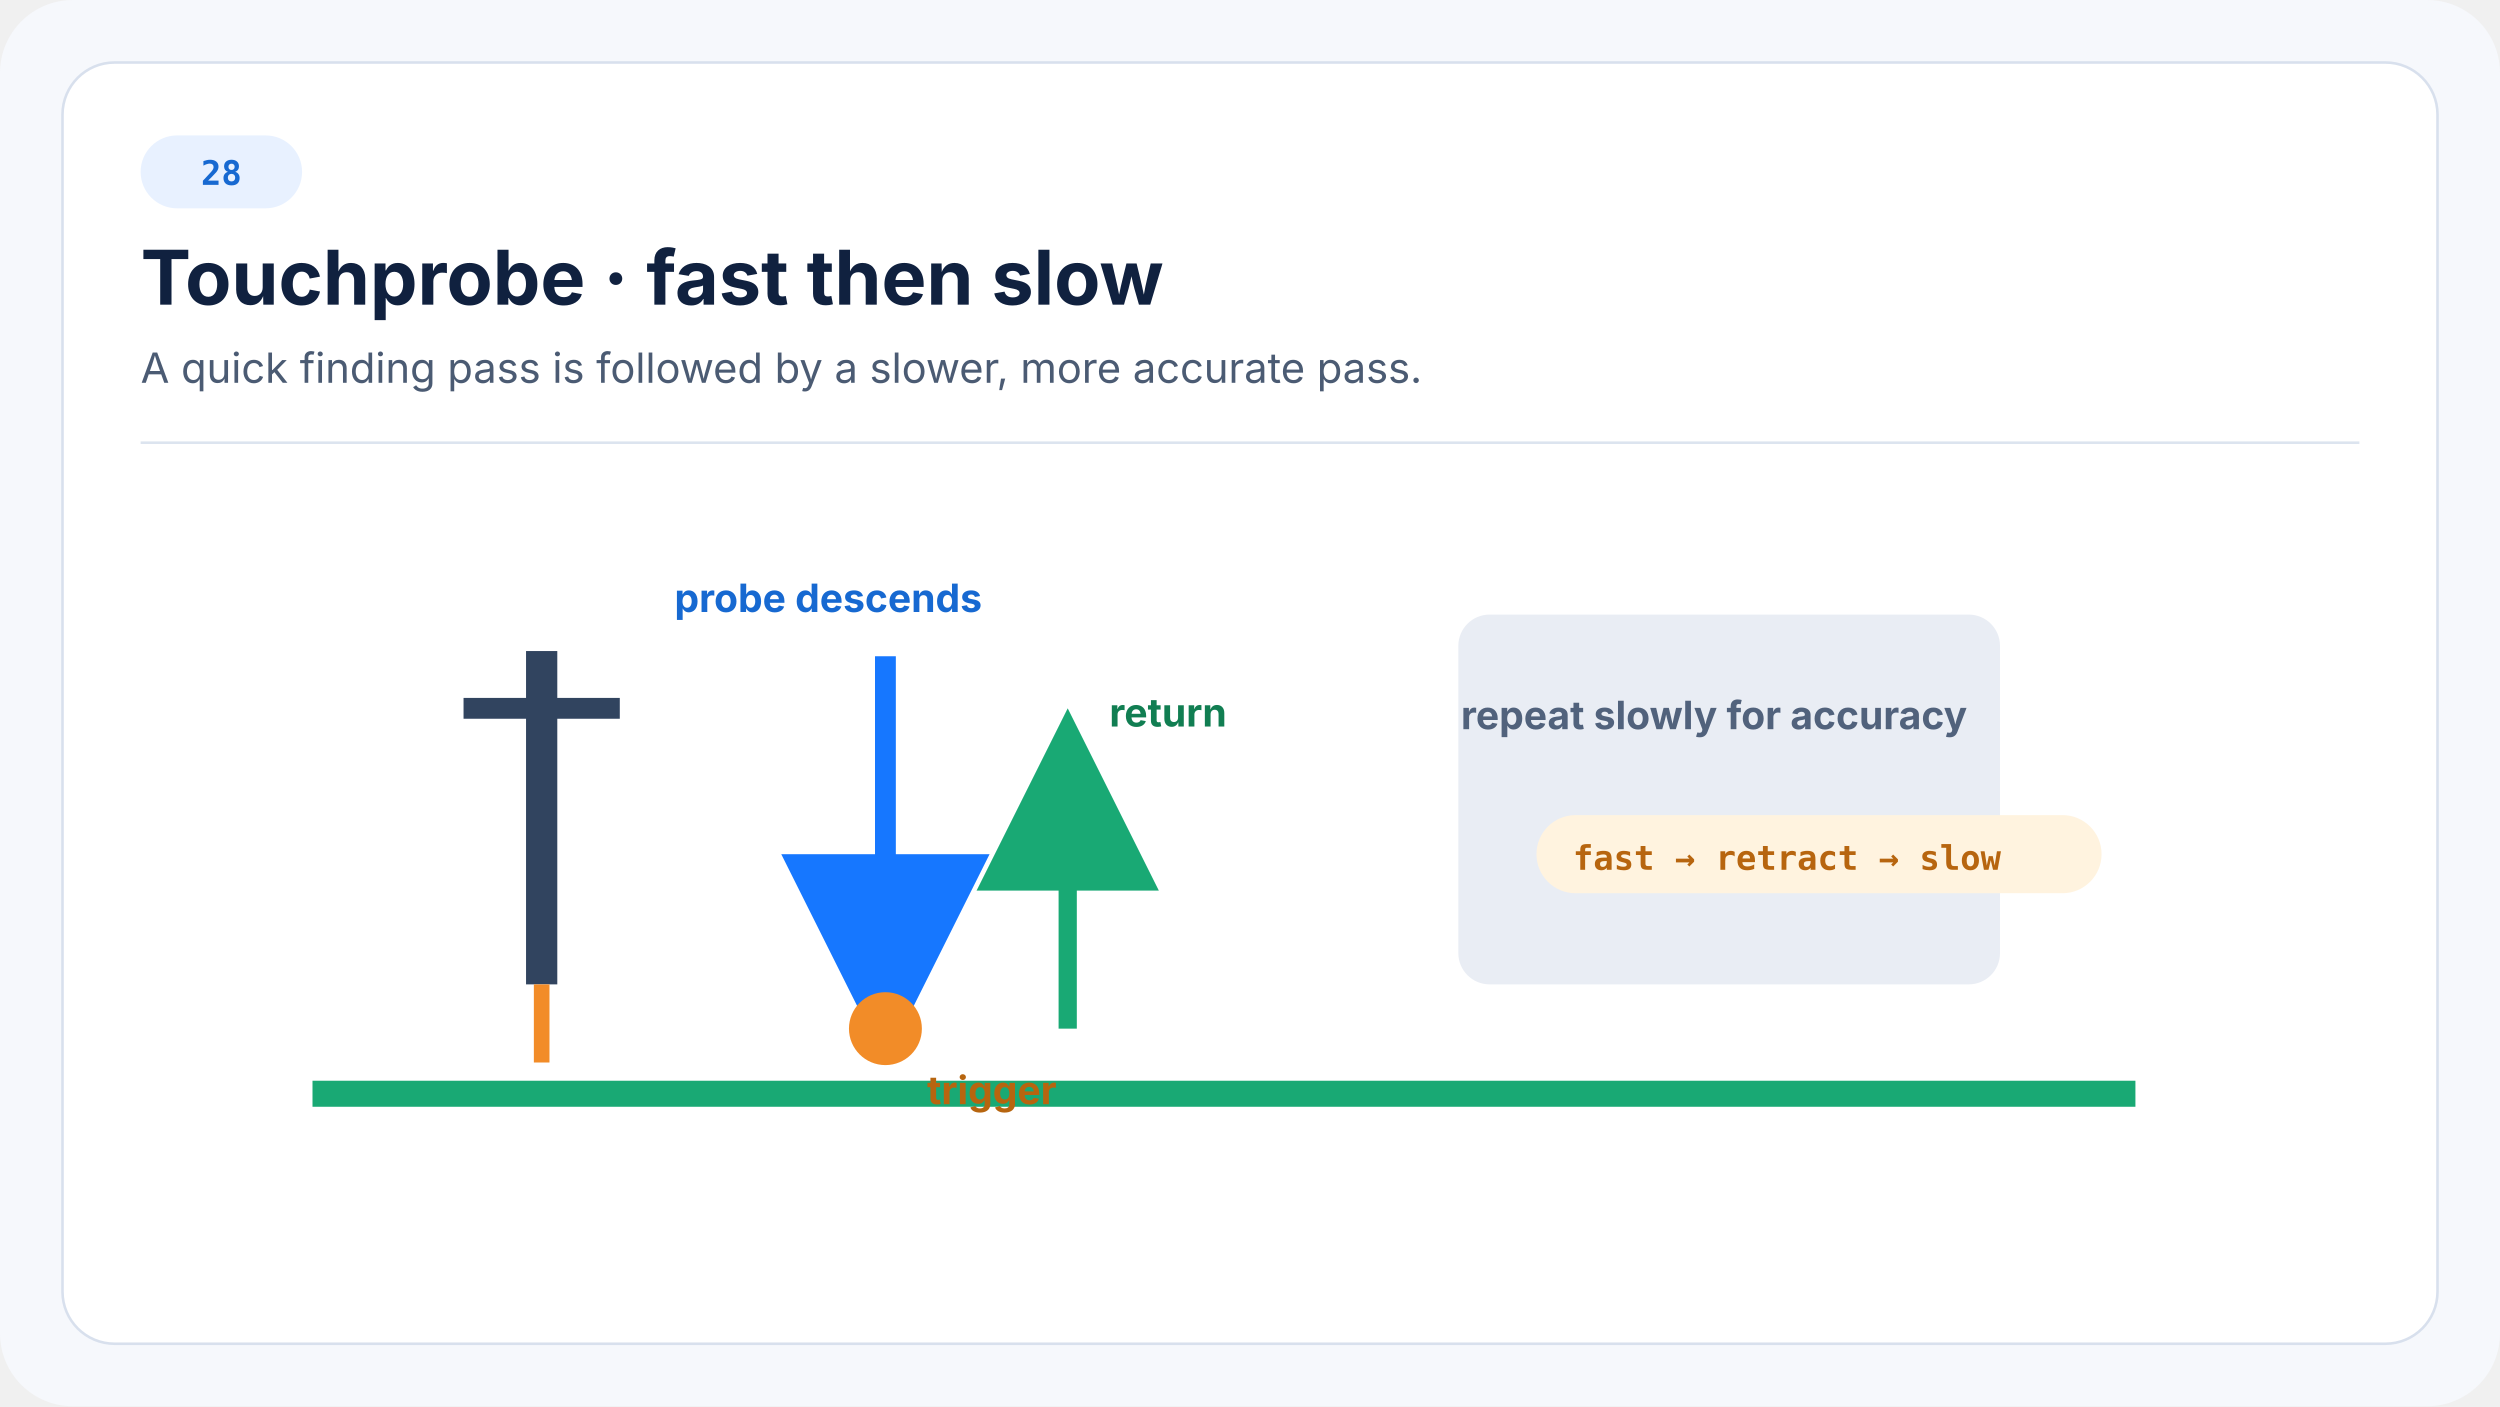
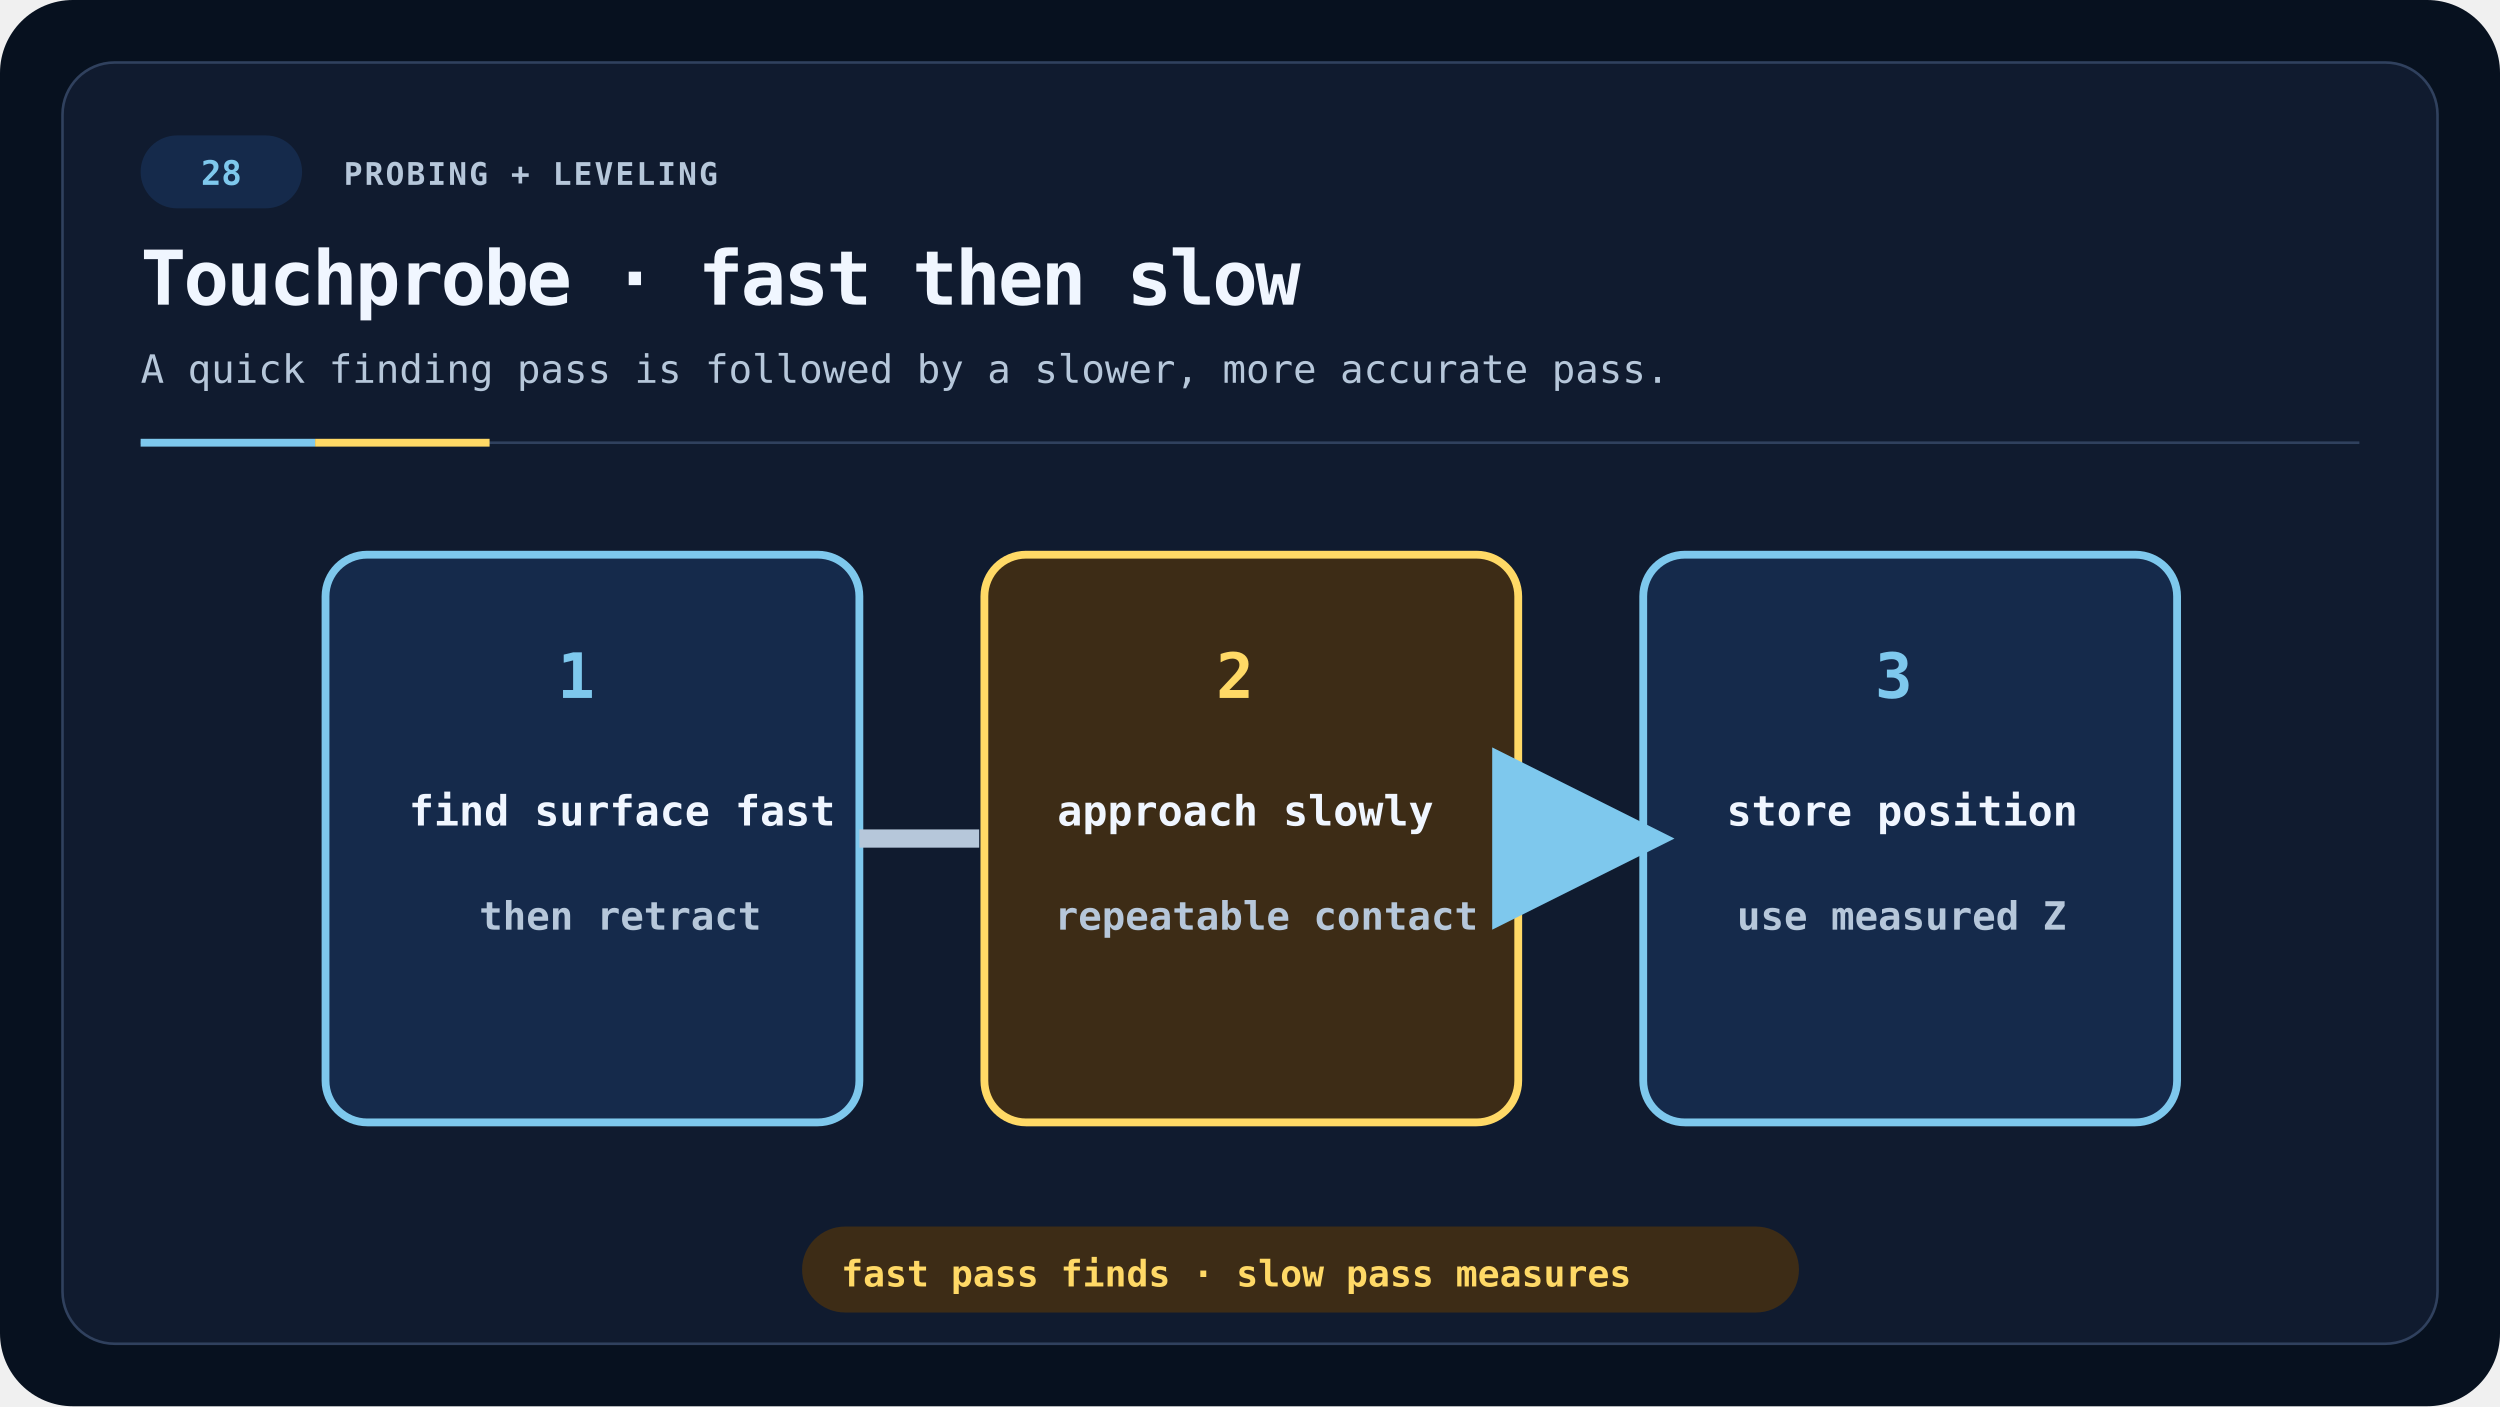
<svg xmlns="http://www.w3.org/2000/svg" viewBox="0 0 960 540" role="img" aria-labelledby="title-28-touchprobe-two-pass desc-28-touchprobe-two-pass">
  <defs>
+     <style>@font-face{font-family:'Smoothie Technical';src:url('fonts/JetBrainsMono-Regular.ttf') format('truetype');font-weight:400;}@font-face{font-family:'Smoothie Technical';src:url('fonts/JetBrainsMono-SemiBold.ttf') format('truetype');font-weight:700;}</style>
    <marker id="blue" markerWidth="10" markerHeight="10" refX="8" refY="5" orient="auto">
-       <path d="M0,0 L10,5 L0,10 z" fill="#1677ff" />
+       <path d="M0,0 L10,5 L0,10 z" fill="#7ec8ed" />
    </marker>
    <marker id="green" markerWidth="10" markerHeight="10" refX="8" refY="5" orient="auto">
-       <path d="M0,0 L10,5 L0,10 z" fill="#19a974" />
+       <path d="M0,0 L10,5 L0,10 z" fill="#ffd966" />
    </marker>
    <marker id="orange" markerWidth="10" markerHeight="10" refX="8" refY="5" orient="auto">
-       <path d="M0,0 L10,5 L0,10 z" fill="#f28c28" />
+       <path d="M0,0 L10,5 L0,10 z" fill="#ffd966" />
    </marker>
    <filter id="shadow" x="-20%" y="-20%" width="140%" height="140%">
      <feDropShadow dx="0" dy="5" stdDeviation="8" flood-color="#172033" flood-opacity=".14" />
    </filter>
  </defs>
-   <rect width="960" height="540" rx="28" fill="#f6f8fc" />
-   <rect x="24" y="24" width="912" height="492" rx="20" fill="#fff" stroke="#d8e0ed" />
-   <rect x="54" y="52" width="62" height="28" rx="14" fill="#e8f1ff" />
-   <text x="85" y="71" text-anchor="middle" font-family="ui-monospace, SFMono-Regular, Menlo, monospace" font-size="13" font-weight="700" fill="#1769d1">28</text>
-   <text x="54" y="117" font-family="Inter, Arial, sans-serif" font-size="29" font-weight="750" fill="#10213f">Touchprobe · fast then slow</text>
-   <text x="54" y="147" font-family="Inter, Arial, sans-serif" font-size="16" fill="#4b5b73">A quick finding pass is followed by a slower, more accurate pass.</text>
-   <line x1="54" y1="170" x2="906" y2="170" stroke="#dce4ef" />
-   <rect x="560" y="236" width="208" height="142" rx="12" fill="#e9edf4" />
-   <path d="M208 250 V378" stroke="#31445f" stroke-width="12" />
-   <path d="M178 272 H238" stroke="#31445f" stroke-width="8" />
-   <path d="M208 378 V408" stroke="#f28c28" stroke-width="6" />
-   <path d="M120 420 H820" stroke="#19a974" stroke-width="10" />
-   <path d="M340 252 V392" stroke="#1677ff" stroke-width="8" marker-end="url(#blue)" />
-   <circle cx="340" cy="395" r="14" fill="#f28c28" />
-   <path d="M410 395 V286" stroke="#19a974" stroke-width="7" marker-end="url(#green)" />
-   <text x="259" y="235" font-family="Inter, Arial, sans-serif" font-size="15" font-weight="650" fill="#1769d1">probe descends</text>
-   <text x="356" y="424" font-family="Inter, Arial, sans-serif" font-size="15" font-weight="650" fill="#b7650f">trigger</text>
-   <text x="426" y="279" font-family="Inter, Arial, sans-serif" font-size="15" font-weight="650" fill="#117e52">return</text>
-   <text x="561" y="280" font-family="Inter, Arial, sans-serif" font-size="15" font-weight="650" fill="#51627c">repeat slowly for accuracy</text>
-   <rect x="590" y="313" width="217" height="30" rx="15" fill="#fff3df" />
-   <text x="604" y="334" font-family="ui-monospace, SFMono-Regular, Menlo, monospace" font-size="13" font-weight="700" fill="#b7650f">fast → retract → slow</text>
+   <rect width="960" height="540" rx="28" fill="#07111f" />
+   <rect x="24" y="24" width="912" height="492" rx="20" fill="#101b2f" stroke="#30415e" />
+   <rect x="54" y="52" width="62" height="28" rx="14" fill="#152a4b" />
+   <text x="85" y="71" text-anchor="middle" font-family="'Smoothie Technical', 'JetBrains Mono', 'DejaVu Sans Mono', monospace" font-size="13" font-weight="700" fill="#7ec8ed">28</text>
+   <text x="132" y="71" font-family="'Smoothie Technical', 'JetBrains Mono', 'DejaVu Sans Mono', monospace" font-size="12" font-weight="700" letter-spacing=".8" fill="#b6c7da">PROBING + LEVELING</text>
+   <text x="54" y="117" font-family="'Smoothie Technical', 'JetBrains Mono', 'DejaVu Sans Mono', monospace" font-size="29" font-weight="700" letter-spacing="-1" fill="#f0f6ff">Touchprobe · fast then slow</text>
+   <text x="54" y="147" font-family="'Smoothie Technical', 'JetBrains Mono', 'DejaVu Sans Mono', monospace" font-size="15" fill="#b6c7da">A quick finding pass is followed by a slower, more accurate pass.</text>
+   <line x1="54" y1="170" x2="906" y2="170" stroke="#30415e" />
+   <path d="M54 170 H121" stroke="#7ec8ed" stroke-width="3" />
+   <path d="M121 170 H188" stroke="#ffd966" stroke-width="3" />
+   <rect x="125" y="213" width="205" height="218" rx="16" fill="#152a4b" stroke="#7ec8ed" stroke-width="3" />
+   <rect x="378" y="213" width="205" height="218" rx="16" fill="#3d2c16" stroke="#ffd966" stroke-width="3" />
+   <rect x="631" y="213" width="205" height="218" rx="16" fill="#152a4b" stroke="#7ec8ed" stroke-width="3" />
+   <path d="M330 322 H376 M583 322 H629" stroke="#b6c7da" stroke-width="7" marker-end="url(#blue)" />
+   <text x="214" y="268" font-family="'Smoothie Technical', 'JetBrains Mono', 'DejaVu Sans Mono', monospace" font-size="24" font-weight="700" fill="#7ec8ed">1</text>
+   <text x="157" y="317" font-family="'Smoothie Technical', 'JetBrains Mono', 'DejaVu Sans Mono', monospace" font-size="16" font-weight="700" fill="#f0f6ff">find surface fast</text>
+   <text x="184" y="357" font-family="'Smoothie Technical', 'JetBrains Mono', 'DejaVu Sans Mono', monospace" font-size="15" font-weight="700" fill="#b6c7da">then retract</text>
+   <text x="467" y="268" font-family="'Smoothie Technical', 'JetBrains Mono', 'DejaVu Sans Mono', monospace" font-size="24" font-weight="700" fill="#ffd966">2</text>
+   <text x="406" y="317" font-family="'Smoothie Technical', 'JetBrains Mono', 'DejaVu Sans Mono', monospace" font-size="16" font-weight="700" fill="#f0f6ff">approach slowly</text>
+   <text x="405" y="357" font-family="'Smoothie Technical', 'JetBrains Mono', 'DejaVu Sans Mono', monospace" font-size="15" font-weight="700" fill="#b6c7da">repeatable contact</text>
+   <text x="720" y="268" font-family="'Smoothie Technical', 'JetBrains Mono', 'DejaVu Sans Mono', monospace" font-size="24" font-weight="700" fill="#7ec8ed">3</text>
+   <text x="663" y="317" font-family="'Smoothie Technical', 'JetBrains Mono', 'DejaVu Sans Mono', monospace" font-size="16" font-weight="700" fill="#f0f6ff">store position</text>
+   <text x="667" y="357" font-family="'Smoothie Technical', 'JetBrains Mono', 'DejaVu Sans Mono', monospace" font-size="15" font-weight="700" fill="#b6c7da">use measured Z</text>
+   <rect x="308" y="471" width="382.8" height="33" rx="16.5" fill="#3d2c16" />
+   <text x="323" y="494" font-family="'Smoothie Technical', 'JetBrains Mono', 'DejaVu Sans Mono', monospace" font-size="14" font-weight="700" fill="#ffd966">fast pass finds · slow pass measures</text>
</svg>
